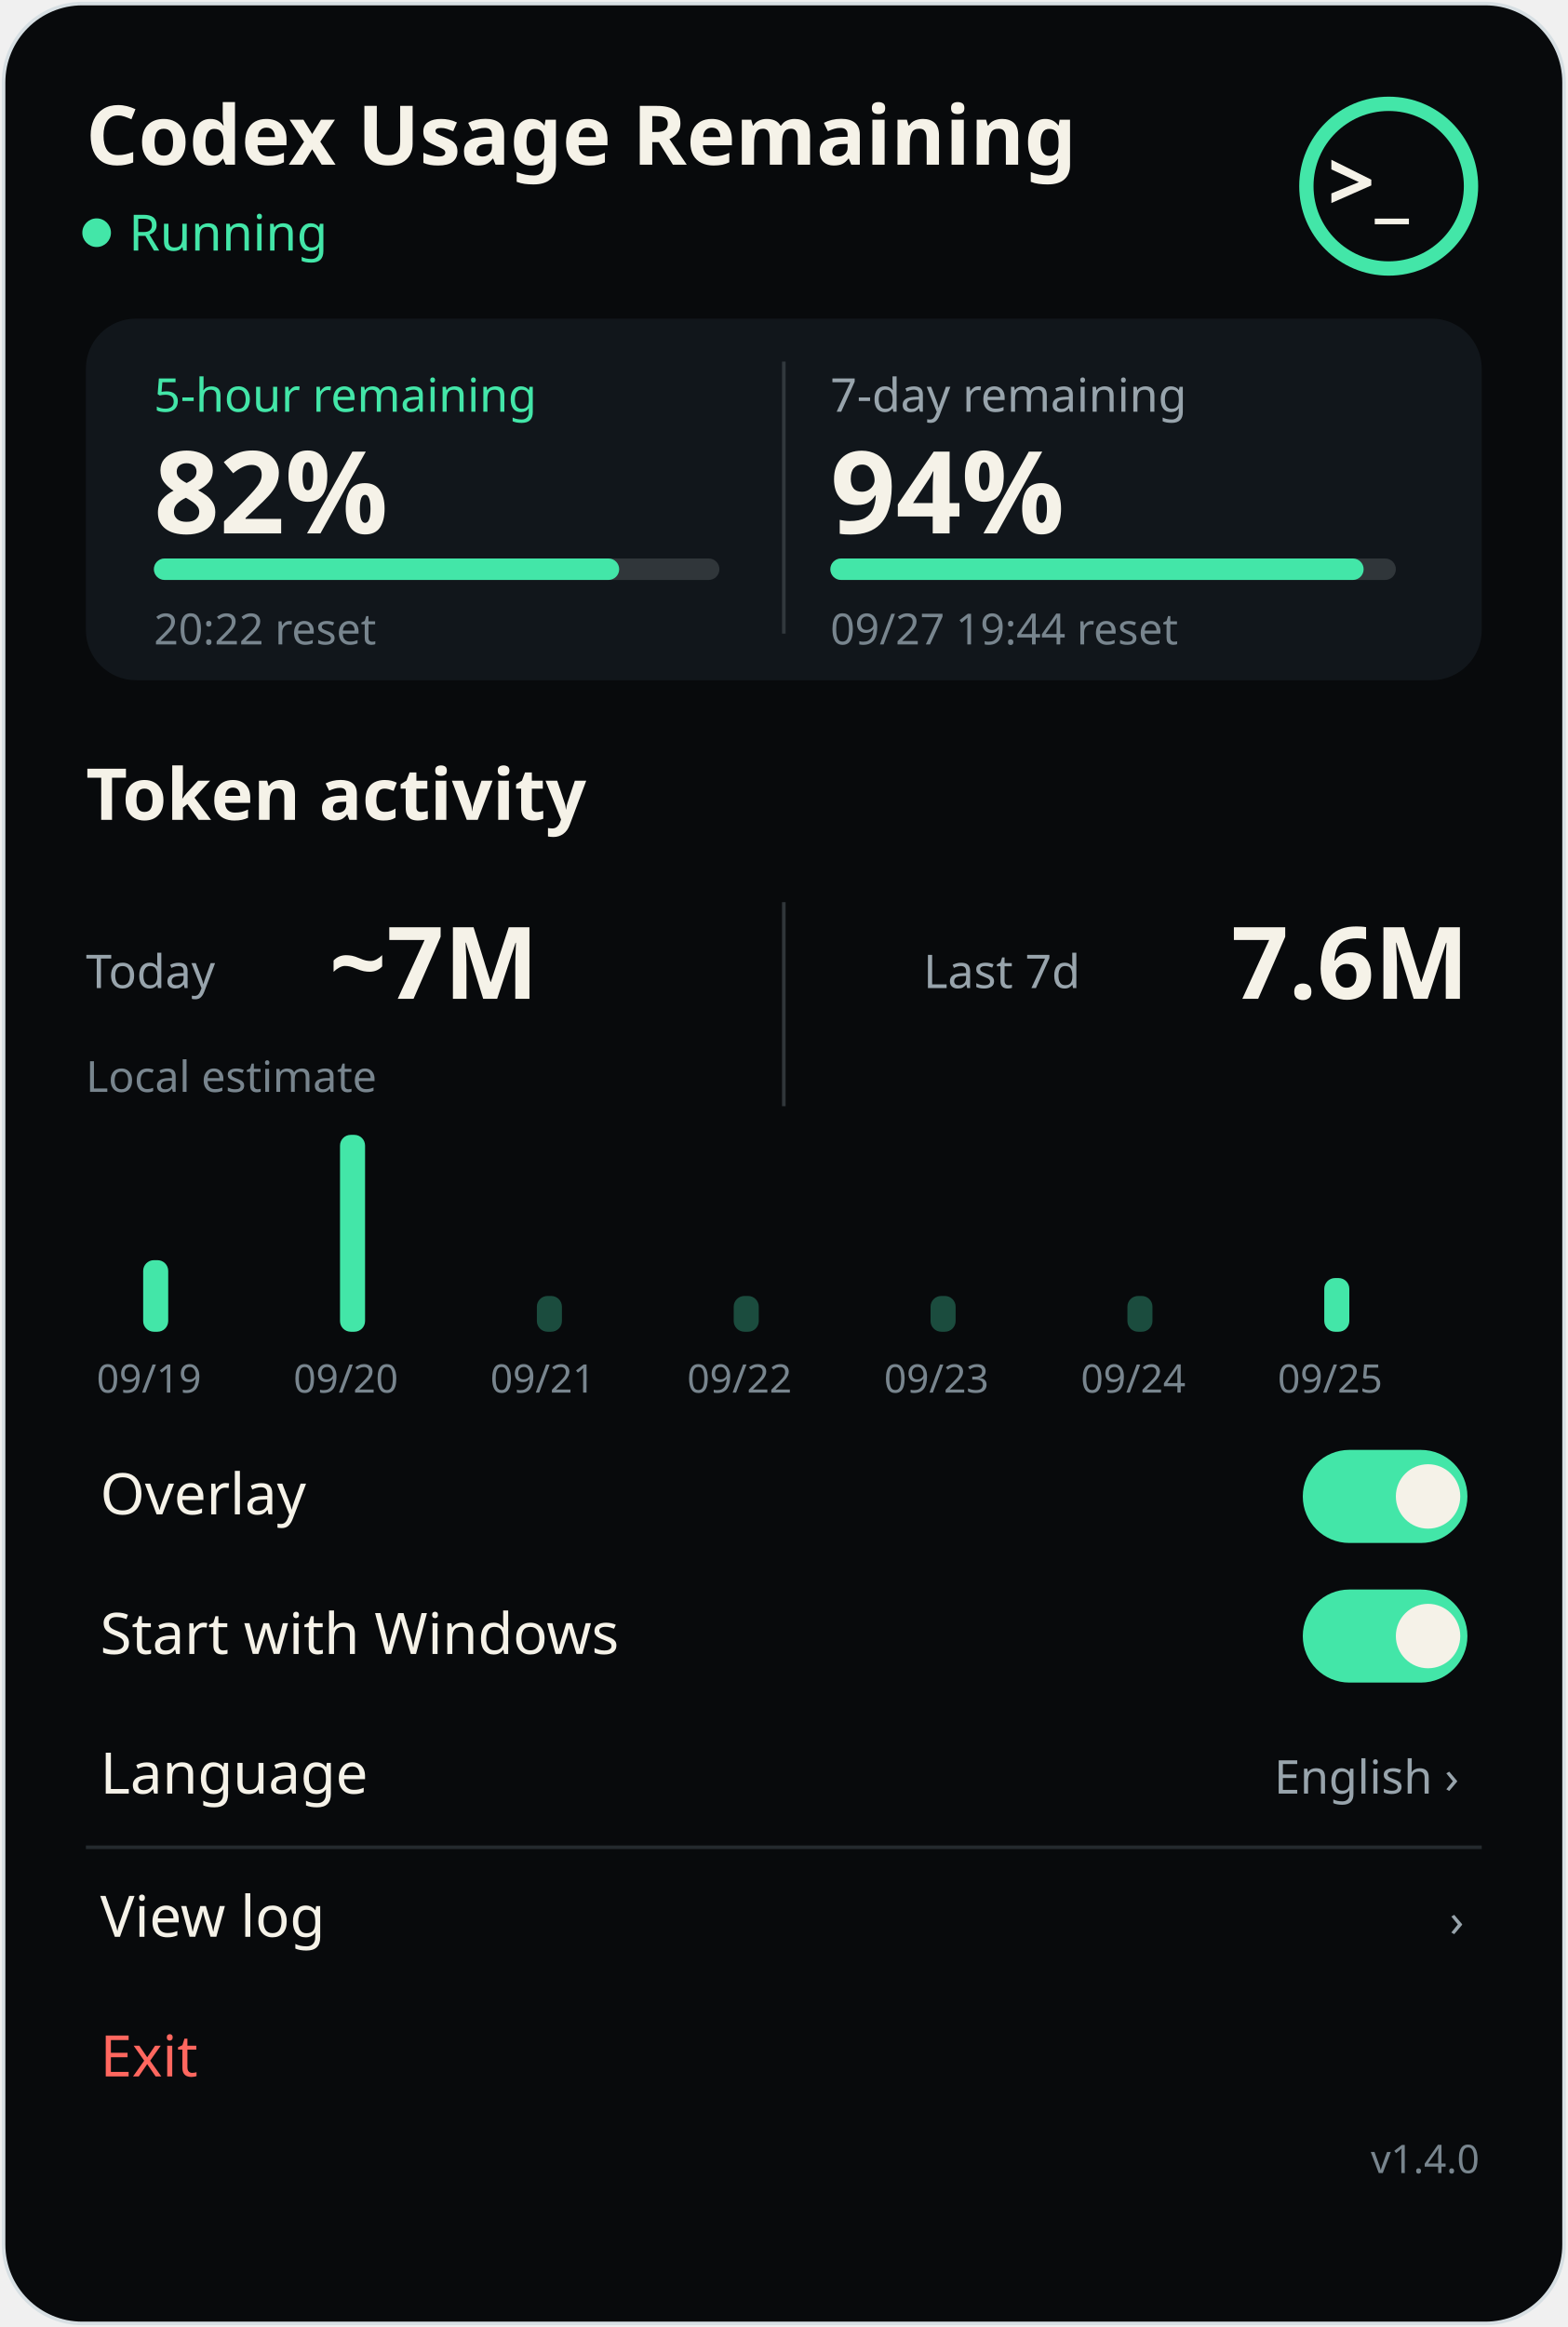
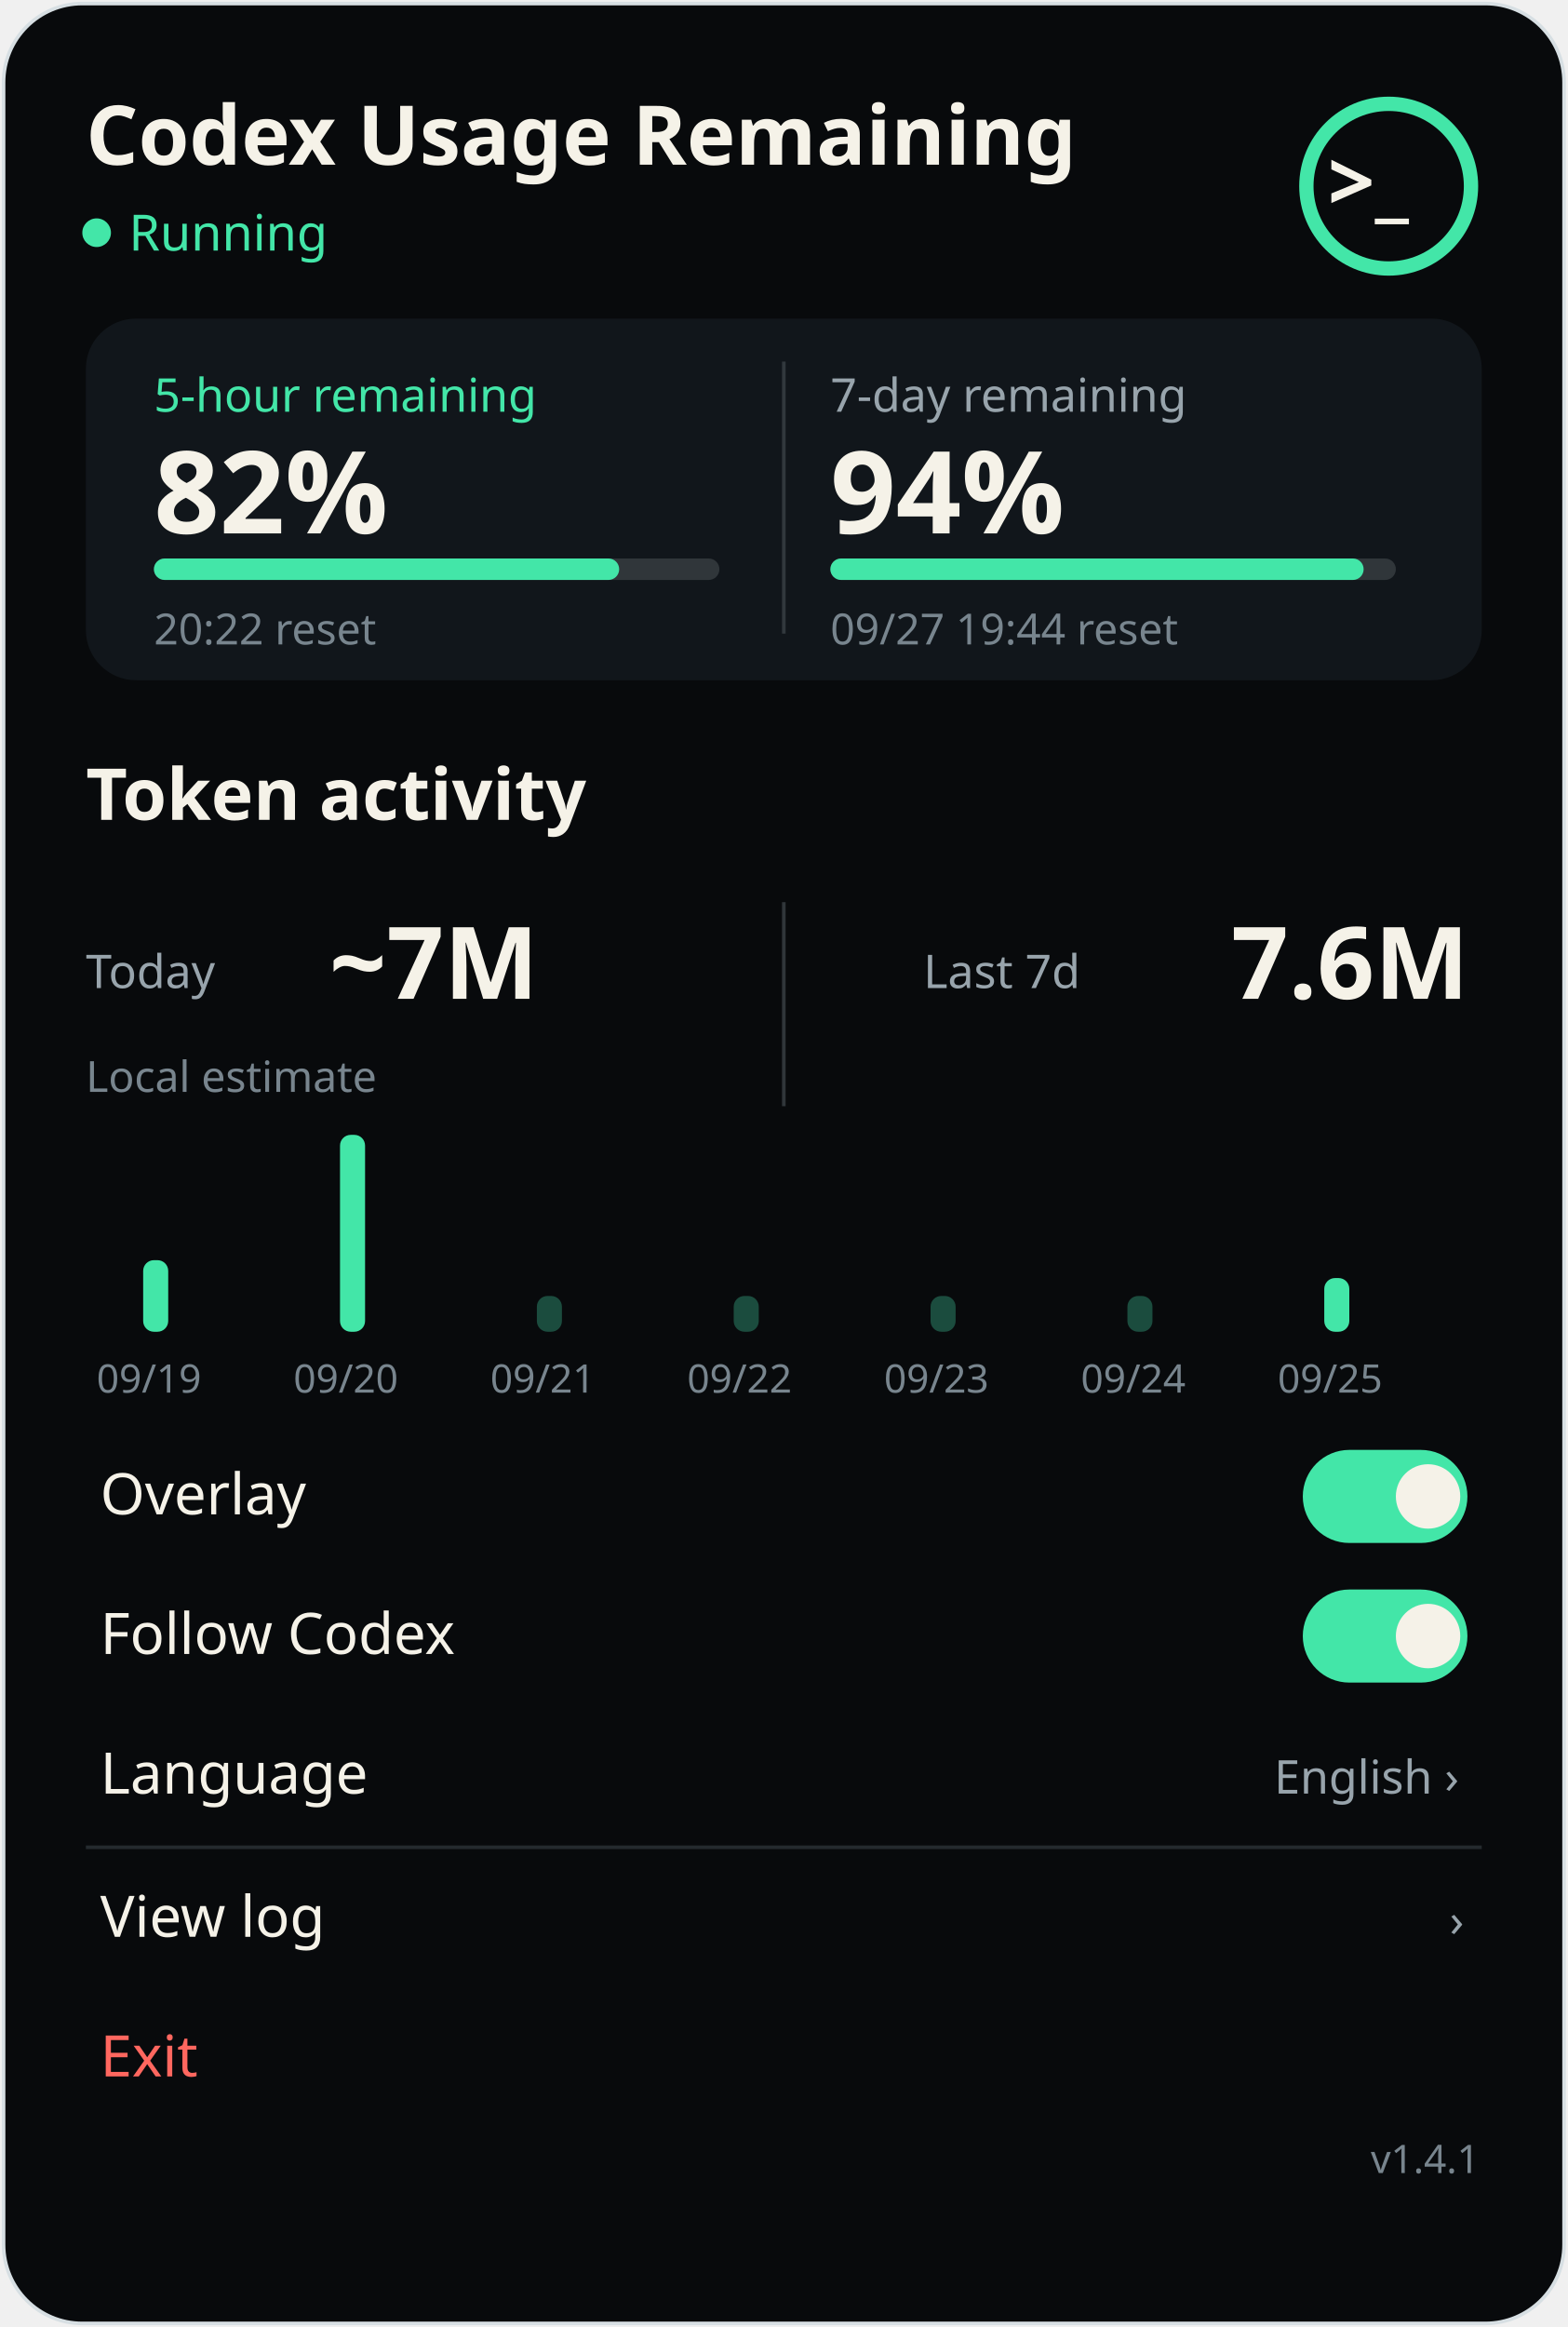
- <svg xmlns="http://www.w3.org/2000/svg" width="438" height="650" viewBox="0 0 438 650" role="img" aria-label="Codex Usage Remaining 1.4.0 en tray panel preview">
+ <svg xmlns="http://www.w3.org/2000/svg" width="438" height="650" viewBox="0 0 438 650" role="img" aria-label="Codex Usage Remaining 1.4.1 en tray panel preview">
  <style>
    text { font-family: 'Segoe UI', 'Microsoft YaHei UI', 'Microsoft YaHei', sans-serif; fill: #F5F2E8; }
    .title { font-size: 23px; font-weight: 700; }
    .status { font-size: 14px; fill: #43E6A8; }
    .label { font-size: 13px; fill: #98A4AC; }
    .active { font-size: 13px; fill: #43E6A8; }
    .percent { font-size: 32px; font-weight: 700; }
    .reset { font-size: 12px; fill: #78858E; }
    .section { font-size: 20px; font-weight: 700; }
    .metric { font-size: 28px; font-weight: 700; }
    .row { font-size: 16px; }
    .date { font-size: 11px; fill: #78858E; }
    .tip { font-size: 15px; fill: #FFFFFF; }
  </style>
  <rect x="1" y="1" width="436" height="648" rx="22" fill="#080A0C" stroke="#D7DFE3" />
  <text x="24" y="46" class="title">Codex Usage Remaining</text>
  <circle cx="27" cy="65" r="4" fill="#43E6A8" />
  <text x="36" y="70" class="status">Running</text>
  <circle cx="388" cy="52" r="25" fill="#43E6A8" />
  <circle cx="388" cy="52" r="21" fill="#080A0C" />
  <text x="371" y="59" font-size="23" font-weight="700" fill="#FFFFFF">&gt;_</text>
  <rect x="24" y="89" width="390" height="101" rx="14" fill="#11161B" />
  <line x1="219" y1="101" x2="219" y2="177" stroke="#31383D" />
  <text x="43" y="115" class="active">5-hour remaining</text>
  <text x="232" y="115" class="label">7-day remaining</text>
  <text x="43" y="149" class="percent">82%</text>
  <text x="232" y="149" class="percent">94%</text>
  <rect x="43" y="156" width="158" height="6" rx="3" fill="#30363A" />
  <rect x="43" y="156" width="130" height="6" rx="3" fill="#43E6A8" />
  <rect x="232" y="156" width="158" height="6" rx="3" fill="#30363A" />
  <rect x="232" y="156" width="149" height="6" rx="3" fill="#43E6A8" />
  <text x="43" y="180" class="reset">20:22 reset</text>
  <text x="232" y="180" class="reset">09/27 19:44 reset</text>
  <text x="24" y="229" class="section">Token activity</text>
  <text x="24" y="276" class="label">Today</text>
  <text x="92" y="279" class="metric">~7M</text>
  <line x1="219" y1="252" x2="219" y2="309" stroke="#30363A" />
  <text x="258" y="276" class="label">Last 7d</text>
  <text x="344" y="279" class="metric">7.6M</text>
  <text x="24" y="305" class="reset">Local estimate</text>
  <rect x="40" y="352" width="7" height="20" rx="3" fill="#43E6A8" />
  <rect x="95" y="317" width="7" height="55" rx="3" fill="#43E6A8" />
  <rect x="150" y="362" width="7" height="10" rx="3" fill="#1B4C3E" />
  <rect x="205" y="362" width="7" height="10" rx="3" fill="#1B4C3E" />
  <rect x="260" y="362" width="7" height="10" rx="3" fill="#1B4C3E" />
  <rect x="315" y="362" width="7" height="10" rx="3" fill="#1B4C3E" />
  <rect x="370" y="357" width="7" height="15" rx="3" fill="#43E6A8" />
  <text x="27" y="389" class="date">09/19</text>
  <text x="82" y="389" class="date">09/20</text>
  <text x="137" y="389" class="date">09/21</text>
  <text x="192" y="389" class="date">09/22</text>
  <text x="247" y="389" class="date">09/23</text>
  <text x="302" y="389" class="date">09/24</text>
  <text x="357" y="389" class="date">09/25</text>
  <text x="28" y="423" class="row">Overlay</text>
  <rect x="364" y="405" width="46" height="26" rx="13" fill="#43E6A8" />
  <circle cx="399" cy="418" r="9" fill="#F5F2E8" />
-   <text x="28" y="462" class="row">Start with Windows</text>
+   <text x="28" y="462" class="row">Follow Codex</text>
  <rect x="364" y="444" width="46" height="26" rx="13" fill="#43E6A8" />
  <circle cx="399" cy="457" r="9" fill="#F5F2E8" />
  <text x="28" y="501" class="row">Language</text>
  <text x="356" y="501" class="label">English ›</text>
  <line x1="24" y1="516" x2="414" y2="516" stroke="#242A2E" />
  <text x="28" y="541" class="row">View log</text>
  <text x="405" y="541" class="label">›</text>
  <text x="28" y="580" class="row" style="fill:#FF675F">Exit</text>
-   <text x="383" y="607" class="date">v1.4.0</text>
+   <text x="383" y="607" class="date">v1.4.1</text>
</svg>
